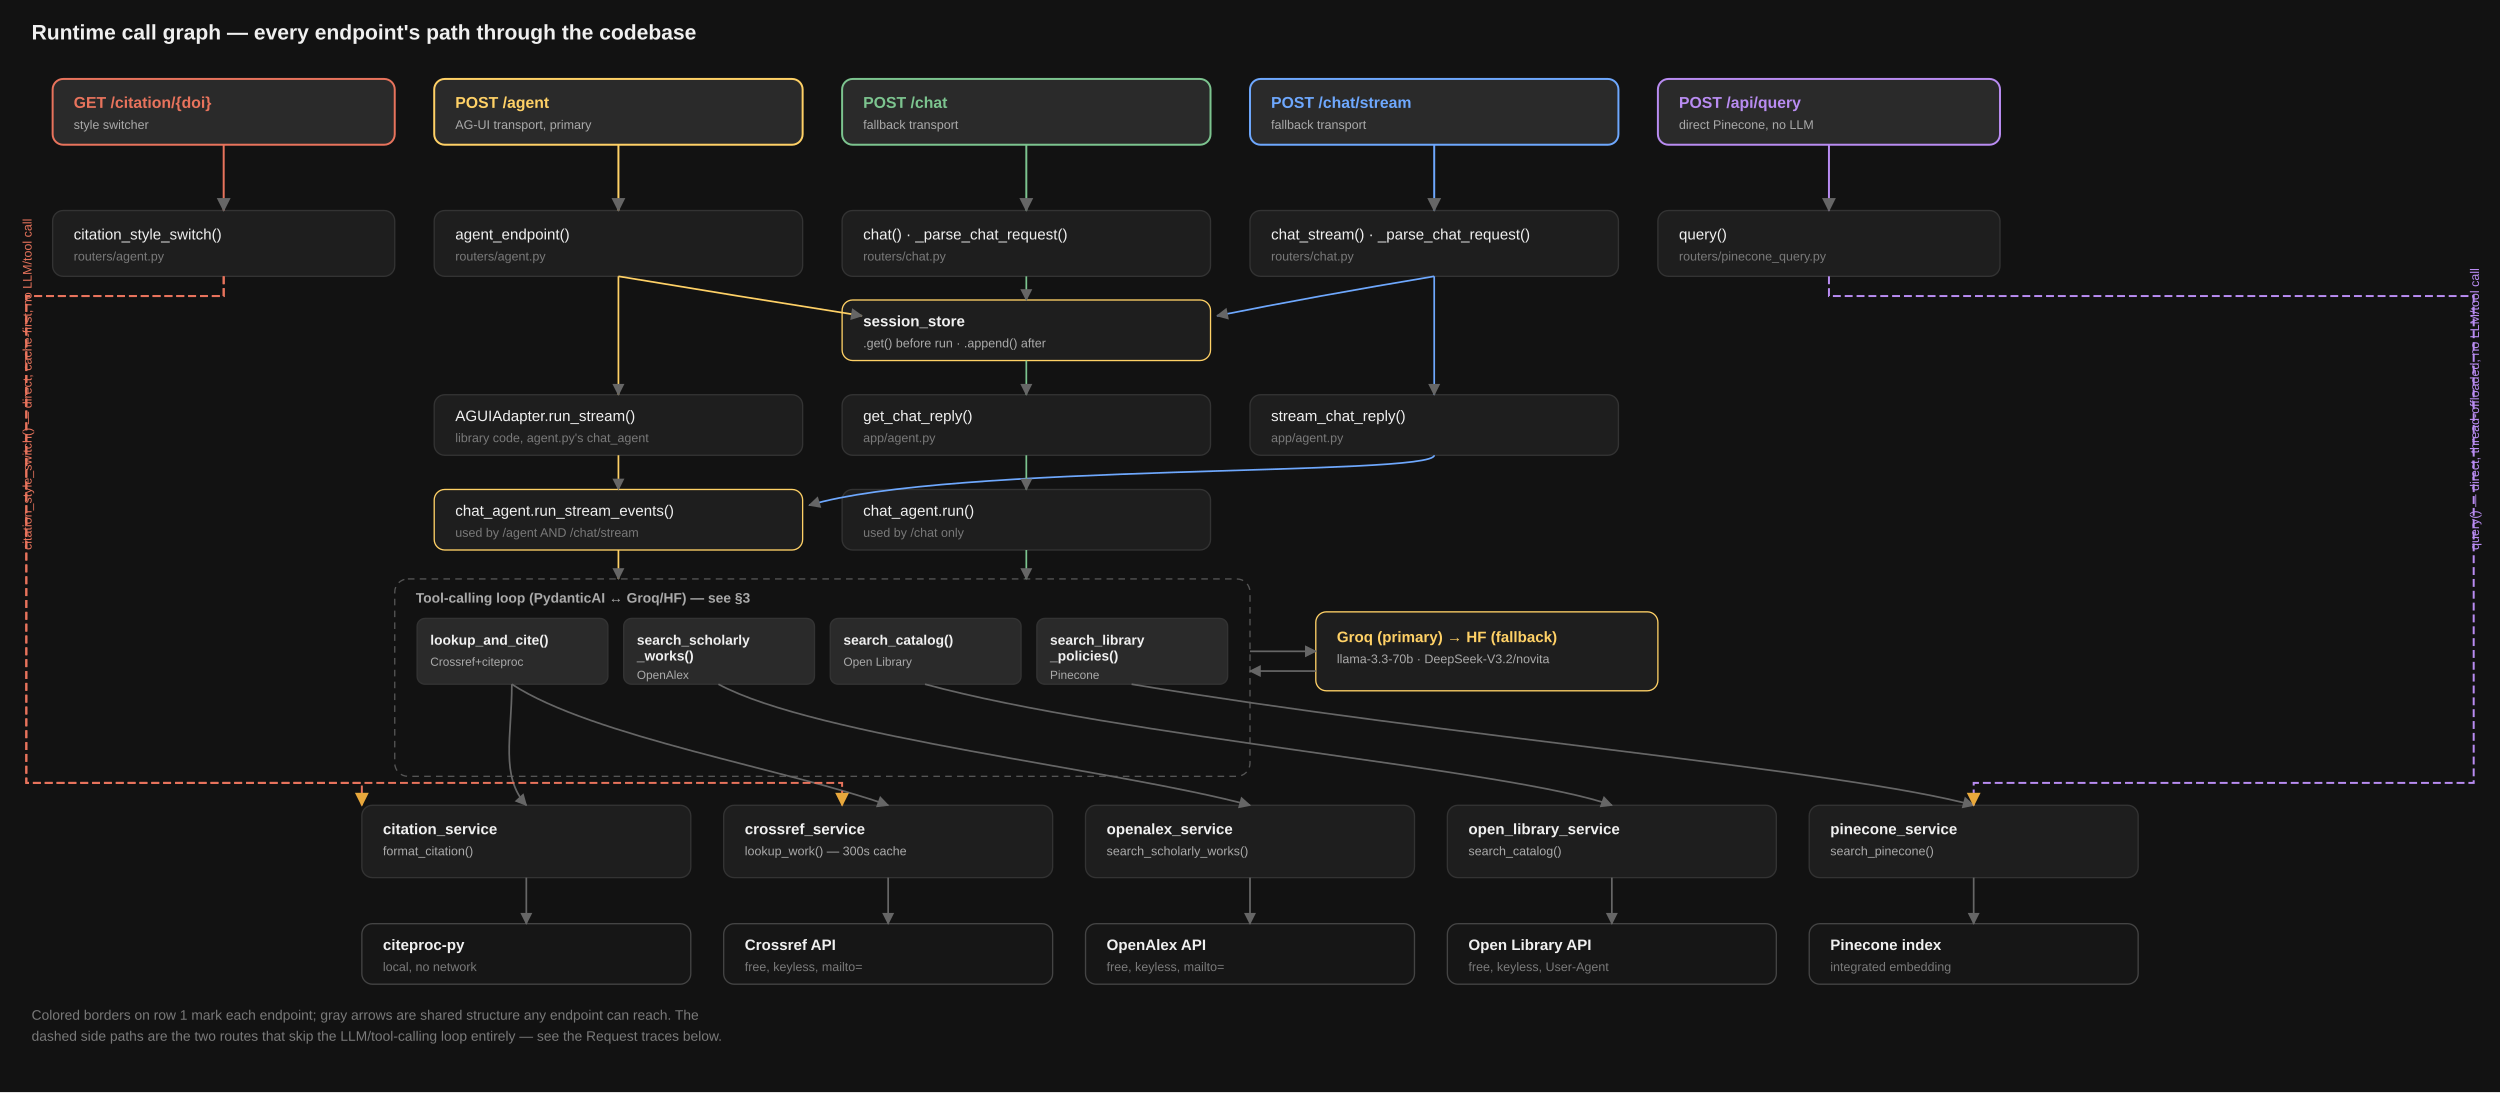
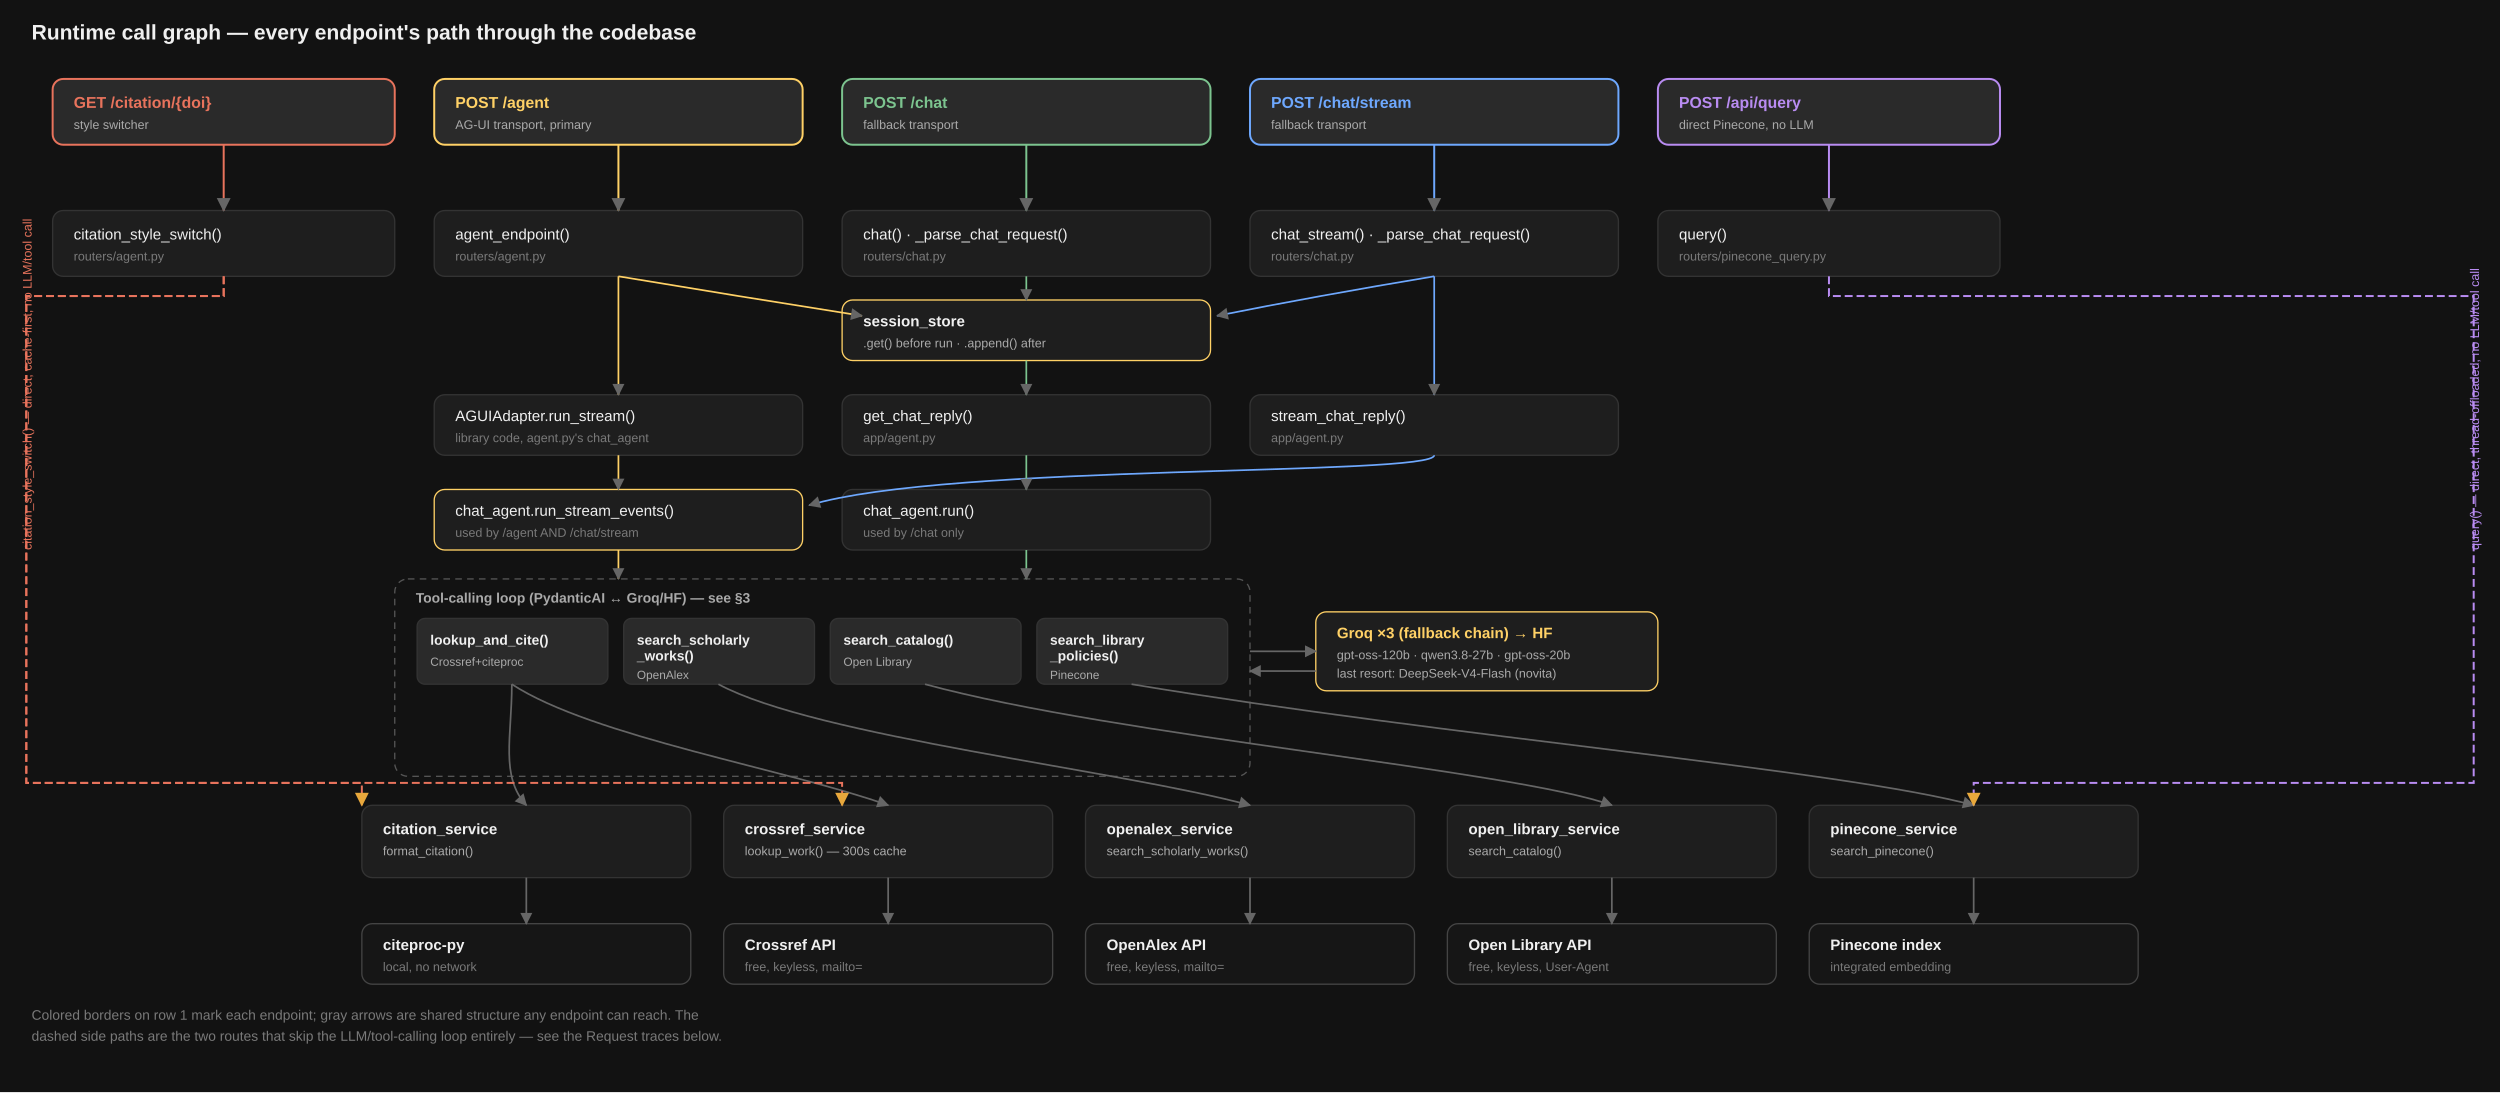
<svg xmlns="http://www.w3.org/2000/svg" viewBox="0 0 1900 830" font-family="Segoe UI, system-ui, -apple-system, Helvetica Neue, Arial, sans-serif" role="img" aria-label="Runtime call graph of the LibSync backend from each of its five HTTP endpoints down through router handlers, the session store, the PydanticAI agent's run methods, the shared tool-calling loop with its four tools, the five backing services, and the five external systems they call.">
  <defs>
    <marker id="cg-arrow" viewBox="0 0 10 10" refX="9" refY="5" markerWidth="7" markerHeight="7" orient="auto-start-reverse">
      <path d="M0,0 L10,5 L0,10 z" fill="#666666" />
    </marker>
    <marker id="cg-arrow-amber" viewBox="0 0 10 10" refX="9" refY="5" markerWidth="7" markerHeight="7" orient="auto-start-reverse">
      <path d="M0,0 L10,5 L0,10 z" fill="#e8a83c" />
    </marker>
  </defs>
  <rect width="1900" height="830" fill="#121212" />
  <text x="24" y="30" fill="#f0f0f0" font-size="16" font-weight="700">Runtime call graph — every endpoint's path through the codebase</text>
  <g font-size="12" font-weight="600" fill="#f0f0f0">
    <rect x="40" y="60" width="260" height="50" rx="8" fill="#2a2a2a" stroke="#e8735c" stroke-width="1.5" />
    <text x="56" y="82" fill="#e8735c">GET /citation/{doi}</text>
    <text x="56" y="98" fill="#aaaaaa" font-size="9.5" font-weight="400">style switcher</text>
    <rect x="330" y="60" width="280" height="50" rx="8" fill="#2a2a2a" stroke="#ffd166" stroke-width="1.5" />
    <text x="346" y="82" fill="#ffd166">POST /agent</text>
    <text x="346" y="98" fill="#aaaaaa" font-size="9.5" font-weight="400">AG-UI transport, primary</text>
    <rect x="640" y="60" width="280" height="50" rx="8" fill="#2a2a2a" stroke="#7cc48f" stroke-width="1.5" />
    <text x="656" y="82" fill="#7cc48f">POST /chat</text>
    <text x="656" y="98" fill="#aaaaaa" font-size="9.5" font-weight="400">fallback transport</text>
    <rect x="950" y="60" width="280" height="50" rx="8" fill="#2a2a2a" stroke="#6ea8fe" stroke-width="1.5" />
    <text x="966" y="82" fill="#6ea8fe">POST /chat/stream</text>
    <text x="966" y="98" fill="#aaaaaa" font-size="9.5" font-weight="400">fallback transport</text>
    <rect x="1260" y="60" width="260" height="50" rx="8" fill="#2a2a2a" stroke="#b98cf2" stroke-width="1.5" />
    <text x="1276" y="82" fill="#b98cf2">POST /api/query</text>
    <text x="1276" y="98" fill="#aaaaaa" font-size="9.5" font-weight="400">direct Pinecone, no LLM</text>
  </g>
  <g font-size="11.5" fill="#f0f0f0">
    <rect x="40" y="160" width="260" height="50" rx="8" fill="#1e1e1e" stroke="#333333" />
    <text x="56" y="182">citation_style_switch()</text>
    <text x="56" y="198" fill="#797979" font-size="9.5">routers/agent.py</text>
    <rect x="330" y="160" width="280" height="50" rx="8" fill="#1e1e1e" stroke="#333333" />
    <text x="346" y="182">agent_endpoint()</text>
    <text x="346" y="198" fill="#797979" font-size="9.5">routers/agent.py</text>
    <rect x="640" y="160" width="280" height="50" rx="8" fill="#1e1e1e" stroke="#333333" />
    <text x="656" y="182">chat() · _parse_chat_request()</text>
    <text x="656" y="198" fill="#797979" font-size="9.5">routers/chat.py</text>
    <rect x="950" y="160" width="280" height="50" rx="8" fill="#1e1e1e" stroke="#333333" />
    <text x="966" y="182">chat_stream() · _parse_chat_request()</text>
    <text x="966" y="198" fill="#797979" font-size="9.5">routers/chat.py</text>
    <rect x="1260" y="160" width="260" height="50" rx="8" fill="#1e1e1e" stroke="#333333" />
    <text x="1276" y="182">query()</text>
    <text x="1276" y="198" fill="#797979" font-size="9.5">routers/pinecone_query.py</text>
  </g>
  <line x1="170" y1="110" x2="170" y2="160" stroke="#e8735c" stroke-width="1.5" marker-end="url(#cg-arrow)" />
  <line x1="470" y1="110" x2="470" y2="160" stroke="#ffd166" stroke-width="1.5" marker-end="url(#cg-arrow)" />
  <line x1="780" y1="110" x2="780" y2="160" stroke="#7cc48f" stroke-width="1.5" marker-end="url(#cg-arrow)" />
  <line x1="1090" y1="110" x2="1090" y2="160" stroke="#6ea8fe" stroke-width="1.5" marker-end="url(#cg-arrow)" />
  <line x1="1390" y1="110" x2="1390" y2="160" stroke="#b98cf2" stroke-width="1.5" marker-end="url(#cg-arrow)" />
  <rect x="640" y="228" width="280" height="46" rx="8" fill="#1e1e1e" stroke="#ffd166" stroke-width="1" />
  <text x="656" y="248" fill="#f0f0f0" font-size="11.5" font-weight="600">session_store</text>
  <text x="656" y="264" fill="#aaaaaa" font-size="9.5">.get() before run · .append() after</text>
  <path d="M470,210 Q560,225 655,240" stroke="#ffd166" stroke-width="1.3" fill="none" marker-end="url(#cg-arrow)" />
  <line x1="780" y1="210" x2="780" y2="228" stroke="#7cc48f" stroke-width="1.3" marker-end="url(#cg-arrow)" />
  <path d="M1090,210 Q1000,225 925,240" stroke="#6ea8fe" stroke-width="1.3" fill="none" marker-end="url(#cg-arrow)" />
  <g font-size="11.5" fill="#f0f0f0">
    <rect x="330" y="300" width="280" height="46" rx="8" fill="#1e1e1e" stroke="#333333" />
    <text x="346" y="320">AGUIAdapter.run_stream()</text>
    <text x="346" y="336" fill="#797979" font-size="9.5">library code, agent.py's chat_agent</text>
    <rect x="640" y="300" width="280" height="46" rx="8" fill="#1e1e1e" stroke="#333333" />
    <text x="656" y="320">get_chat_reply()</text>
    <text x="656" y="336" fill="#797979" font-size="9.5">app/agent.py</text>
    <rect x="950" y="300" width="280" height="46" rx="8" fill="#1e1e1e" stroke="#333333" />
    <text x="966" y="320">stream_chat_reply()</text>
    <text x="966" y="336" fill="#797979" font-size="9.5">app/agent.py</text>
  </g>
  <line x1="470" y1="210" x2="470" y2="300" stroke="#ffd166" stroke-width="1.3" marker-end="url(#cg-arrow)" stroke-dasharray="1 0" />
  <line x1="780" y1="274" x2="780" y2="300" stroke="#7cc48f" stroke-width="1.3" marker-end="url(#cg-arrow)" />
  <line x1="1090" y1="210" x2="1090" y2="300" stroke="#6ea8fe" stroke-width="1.3" marker-end="url(#cg-arrow)" />
  <g font-size="11.5" fill="#f0f0f0">
    <rect x="330" y="372" width="280" height="46" rx="8" fill="#1e1e1e" stroke="#ffd166" stroke-width="1" />
    <text x="346" y="392">chat_agent.run_stream_events()</text>
    <text x="346" y="408" fill="#797979" font-size="9.5">used by /agent AND /chat/stream</text>
    <rect x="640" y="372" width="280" height="46" rx="8" fill="#1e1e1e" stroke="#333333" />
    <text x="656" y="392">chat_agent.run()</text>
    <text x="656" y="408" fill="#797979" font-size="9.5">used by /chat only</text>
  </g>
  <line x1="470" y1="346" x2="470" y2="372" stroke="#ffd166" stroke-width="1.3" marker-end="url(#cg-arrow)" />
  <path d="M1090,346 C1090,362 720,352 615,384" stroke="#6ea8fe" stroke-width="1.3" fill="none" marker-end="url(#cg-arrow)" />
  <line x1="780" y1="346" x2="780" y2="372" stroke="#7cc48f" stroke-width="1.3" marker-end="url(#cg-arrow)" />
  <rect x="300" y="440" width="650" height="150" rx="10" fill="none" stroke="#555555" stroke-dasharray="5 4" />
  <text x="316" y="458" fill="#aaaaaa" font-size="10.5" font-weight="600">Tool-calling loop (PydanticAI ↔ Groq/HF) — see §3</text>
  <g font-size="10.5" fill="#f0f0f0" font-weight="600">
    <rect x="317" y="470" width="145" height="50" rx="6" fill="#2a2a2a" stroke="#333333" />
    <text x="327" y="490">lookup_and_cite()</text>
    <text x="327" y="506" fill="#aaaaaa" font-size="9" font-weight="400">Crossref+citeproc</text>
    <rect x="474" y="470" width="145" height="50" rx="6" fill="#2a2a2a" stroke="#333333" />
    <text x="484" y="490">search_scholarly</text>
    <text x="484" y="502" fill="#f0f0f0" font-size="10.5" font-weight="600">_works()</text>
    <text x="484" y="516" fill="#aaaaaa" font-size="9" font-weight="400">OpenAlex</text>
    <rect x="631" y="470" width="145" height="50" rx="6" fill="#2a2a2a" stroke="#333333" />
    <text x="641" y="490">search_catalog()</text>
    <text x="641" y="506" fill="#aaaaaa" font-size="9" font-weight="400">Open Library</text>
    <rect x="788" y="470" width="145" height="50" rx="6" fill="#2a2a2a" stroke="#333333" />
    <text x="798" y="490">search_library</text>
    <text x="798" y="502" fill="#f0f0f0" font-size="10.5" font-weight="600">_policies()</text>
    <text x="798" y="516" fill="#aaaaaa" font-size="9" font-weight="400">Pinecone</text>
  </g>
  <rect x="1000" y="465" width="260" height="60" rx="8" fill="#1e1e1e" stroke="#ffd166" stroke-width="1" />
-   <text x="1016" y="488" fill="#ffd166" font-size="11.5" font-weight="600">Groq (primary) → HF (fallback)</text>
-   <text x="1016" y="504" fill="#aaaaaa" font-size="9.5">llama-3.3-70b · DeepSeek-V3.2/novita</text>
+   <text x="1016" y="485" fill="#ffd166" font-size="11.5" font-weight="600">Groq ×3 (fallback chain) → HF</text>
+   <text x="1016" y="501" fill="#aaaaaa" font-size="9.5">gpt-oss-120b · qwen3.8-27b · gpt-oss-20b</text>
+   <text x="1016" y="515" fill="#aaaaaa" font-size="9.5">last resort: DeepSeek-V4-Flash (novita)</text>
  <path d="M950,495 L1000,495" stroke="#666666" stroke-width="1.3" marker-end="url(#cg-arrow)" />
  <path d="M1000,510 L950,510" stroke="#666666" stroke-width="1.3" marker-end="url(#cg-arrow)" />
  <line x1="470" y1="418" x2="470" y2="440" stroke="#ffd166" stroke-width="1.3" marker-end="url(#cg-arrow)" />
  <line x1="780" y1="418" x2="780" y2="440" stroke="#7cc48f" stroke-width="1.3" marker-end="url(#cg-arrow)" />
  <g font-size="11.5" fill="#f0f0f0" font-weight="600">
    <rect x="275" y="612" width="250" height="55" rx="8" fill="#1e1e1e" stroke="#333333" />
    <text x="291" y="634">citation_service</text>
    <text x="291" y="650" fill="#aaaaaa" font-size="9.5" font-weight="400">format_citation()</text>
    <rect x="550" y="612" width="250" height="55" rx="8" fill="#1e1e1e" stroke="#333333" />
    <text x="566" y="634">crossref_service</text>
    <text x="566" y="650" fill="#aaaaaa" font-size="9.5" font-weight="400">lookup_work() — 300s cache</text>
    <rect x="825" y="612" width="250" height="55" rx="8" fill="#1e1e1e" stroke="#333333" />
    <text x="841" y="634">openalex_service</text>
    <text x="841" y="650" fill="#aaaaaa" font-size="9.5" font-weight="400">search_scholarly_works()</text>
    <rect x="1100" y="612" width="250" height="55" rx="8" fill="#1e1e1e" stroke="#333333" />
    <text x="1116" y="634">open_library_service</text>
    <text x="1116" y="650" fill="#aaaaaa" font-size="9.5" font-weight="400">search_catalog()</text>
    <rect x="1375" y="612" width="250" height="55" rx="8" fill="#1e1e1e" stroke="#333333" />
    <text x="1391" y="634">pinecone_service</text>
    <text x="1391" y="650" fill="#aaaaaa" font-size="9.5" font-weight="400">search_pinecone()</text>
  </g>
  <path d="M389,520 C389,560 380,590 400,612" stroke="#666666" stroke-width="1.3" fill="none" marker-end="url(#cg-arrow)" />
  <path d="M389,520 C450,560 600,585 675,612" stroke="#666666" stroke-width="1.3" fill="none" marker-end="url(#cg-arrow)" />
  <path d="M546,520 C620,560 850,585 950,612" stroke="#666666" stroke-width="1.3" fill="none" marker-end="url(#cg-arrow)" />
  <path d="M703,520 C850,560 1150,585 1225,612" stroke="#666666" stroke-width="1.3" fill="none" marker-end="url(#cg-arrow)" />
  <path d="M860,520 C1100,560 1400,585 1500,612" stroke="#666666" stroke-width="1.3" fill="none" marker-end="url(#cg-arrow)" />
  <path d="M170,210 L170,225 L20,225 L20,595 L275,595 L275,612" stroke="#e8735c" stroke-width="1.5" fill="none" stroke-dasharray="6 3" marker-end="url(#cg-arrow-amber)" />
  <path d="M170,210 L170,225 L20,225 L20,595 L640,595 L640,612" stroke="#e8735c" stroke-width="1.5" fill="none" stroke-dasharray="6 3" marker-end="url(#cg-arrow-amber)" />
  <text x="24" y="418" fill="#e8735c" font-size="9.5" transform="rotate(-90 24 418)">citation_style_switch() — direct, cache-first, no LLM/tool call</text>
  <path d="M1390,210 L1390,225 L1880,225 L1880,595 L1500,595 L1500,612" stroke="#b98cf2" stroke-width="1.5" fill="none" stroke-dasharray="6 3" marker-end="url(#cg-arrow-amber)" />
  <text x="1884" y="418" fill="#b98cf2" font-size="9.5" transform="rotate(-90 1884 418)">query() — direct, thread-offloaded, no LLM/tool call</text>
  <g font-size="11.5" fill="#f0f0f0" font-weight="600">
    <rect x="275" y="702" width="250" height="46" rx="8" fill="#161616" stroke="#444444" />
    <text x="291" y="722">citeproc-py</text>
    <text x="291" y="738" fill="#797979" font-size="9.5" font-weight="400">local, no network</text>
    <rect x="550" y="702" width="250" height="46" rx="8" fill="#161616" stroke="#444444" />
    <text x="566" y="722">Crossref API</text>
    <text x="566" y="738" fill="#797979" font-size="9.5" font-weight="400">free, keyless, mailto=</text>
    <rect x="825" y="702" width="250" height="46" rx="8" fill="#161616" stroke="#444444" />
    <text x="841" y="722">OpenAlex API</text>
    <text x="841" y="738" fill="#797979" font-size="9.5" font-weight="400">free, keyless, mailto=</text>
    <rect x="1100" y="702" width="250" height="46" rx="8" fill="#161616" stroke="#444444" />
    <text x="1116" y="722">Open Library API</text>
    <text x="1116" y="738" fill="#797979" font-size="9.5" font-weight="400">free, keyless, User-Agent</text>
    <rect x="1375" y="702" width="250" height="46" rx="8" fill="#161616" stroke="#444444" />
    <text x="1391" y="722">Pinecone index</text>
    <text x="1391" y="738" fill="#797979" font-size="9.5" font-weight="400">integrated embedding</text>
  </g>
  <line x1="400" y1="667" x2="400" y2="702" stroke="#666666" stroke-width="1.3" marker-end="url(#cg-arrow)" />
  <line x1="675" y1="667" x2="675" y2="702" stroke="#666666" stroke-width="1.3" marker-end="url(#cg-arrow)" />
  <line x1="950" y1="667" x2="950" y2="702" stroke="#666666" stroke-width="1.3" marker-end="url(#cg-arrow)" />
  <line x1="1225" y1="667" x2="1225" y2="702" stroke="#666666" stroke-width="1.3" marker-end="url(#cg-arrow)" />
  <line x1="1500" y1="667" x2="1500" y2="702" stroke="#666666" stroke-width="1.3" marker-end="url(#cg-arrow)" />
  <text x="24" y="775" fill="#797979" font-size="10.5">Colored borders on row 1 mark each endpoint; gray arrows are shared structure any endpoint can reach. The</text>
  <text x="24" y="791" fill="#797979" font-size="10.5">dashed side paths are the two routes that skip the LLM/tool-calling loop entirely — see the Request traces below.</text>
</svg>
